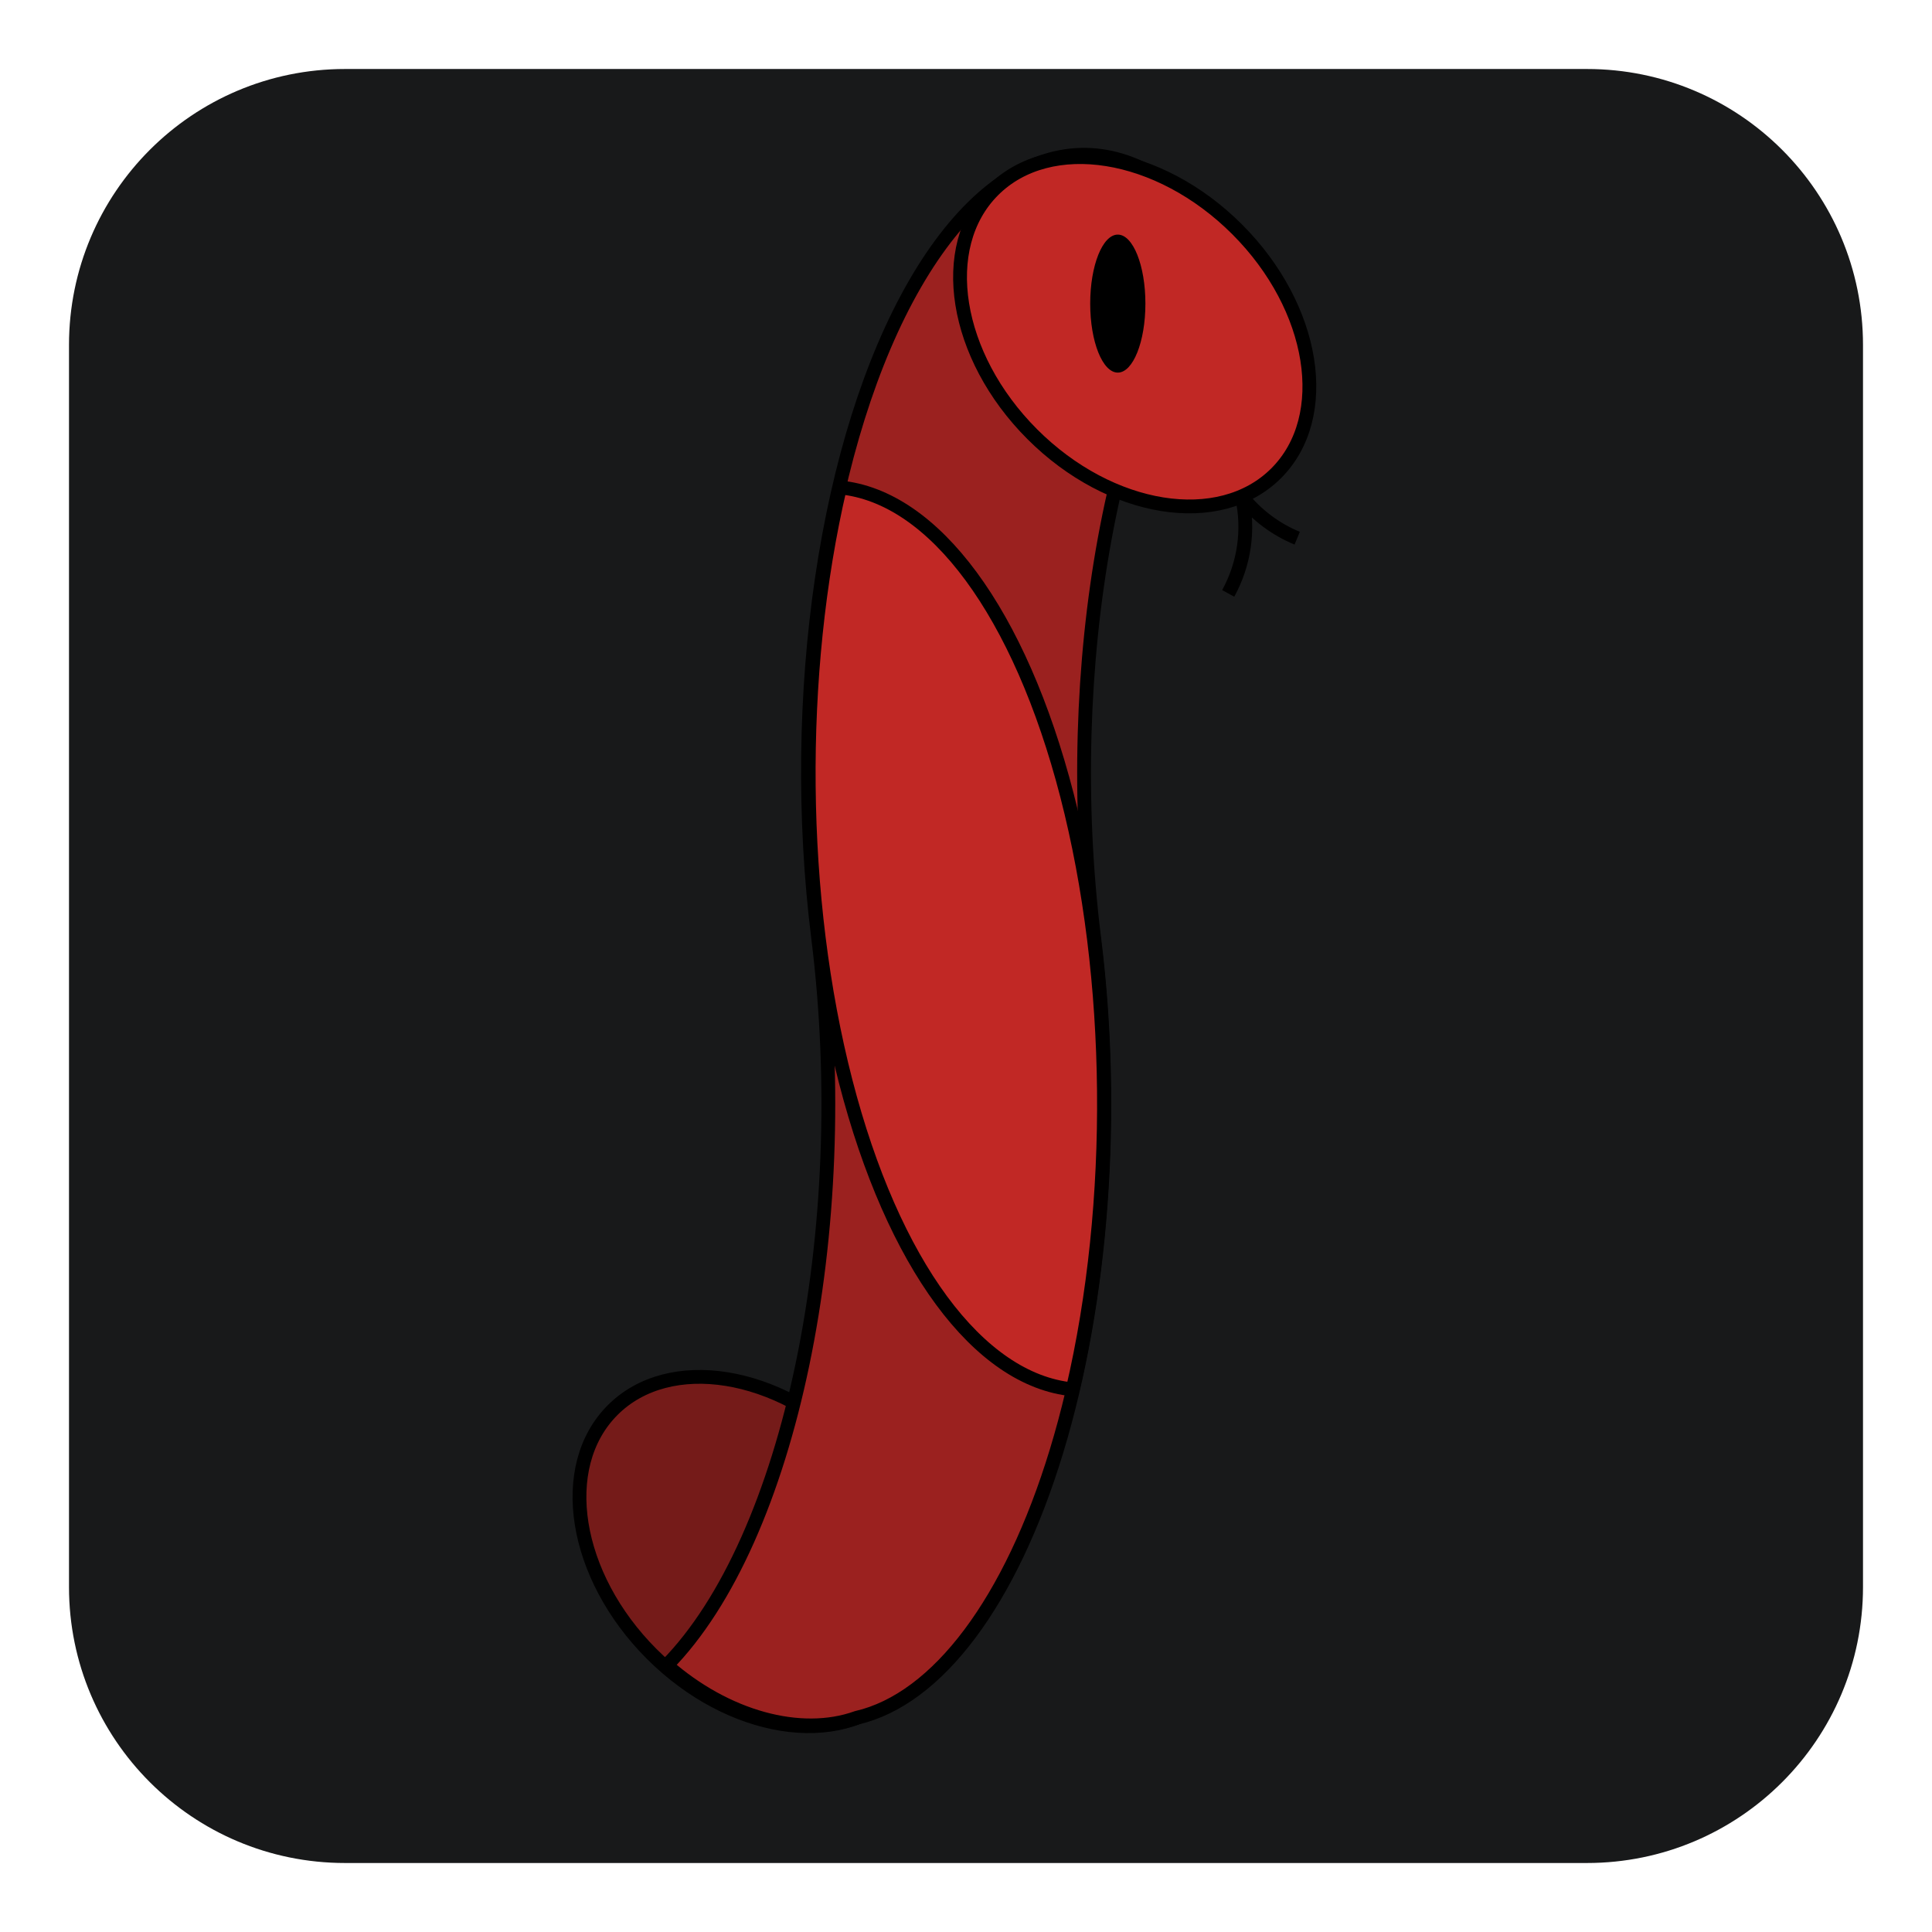
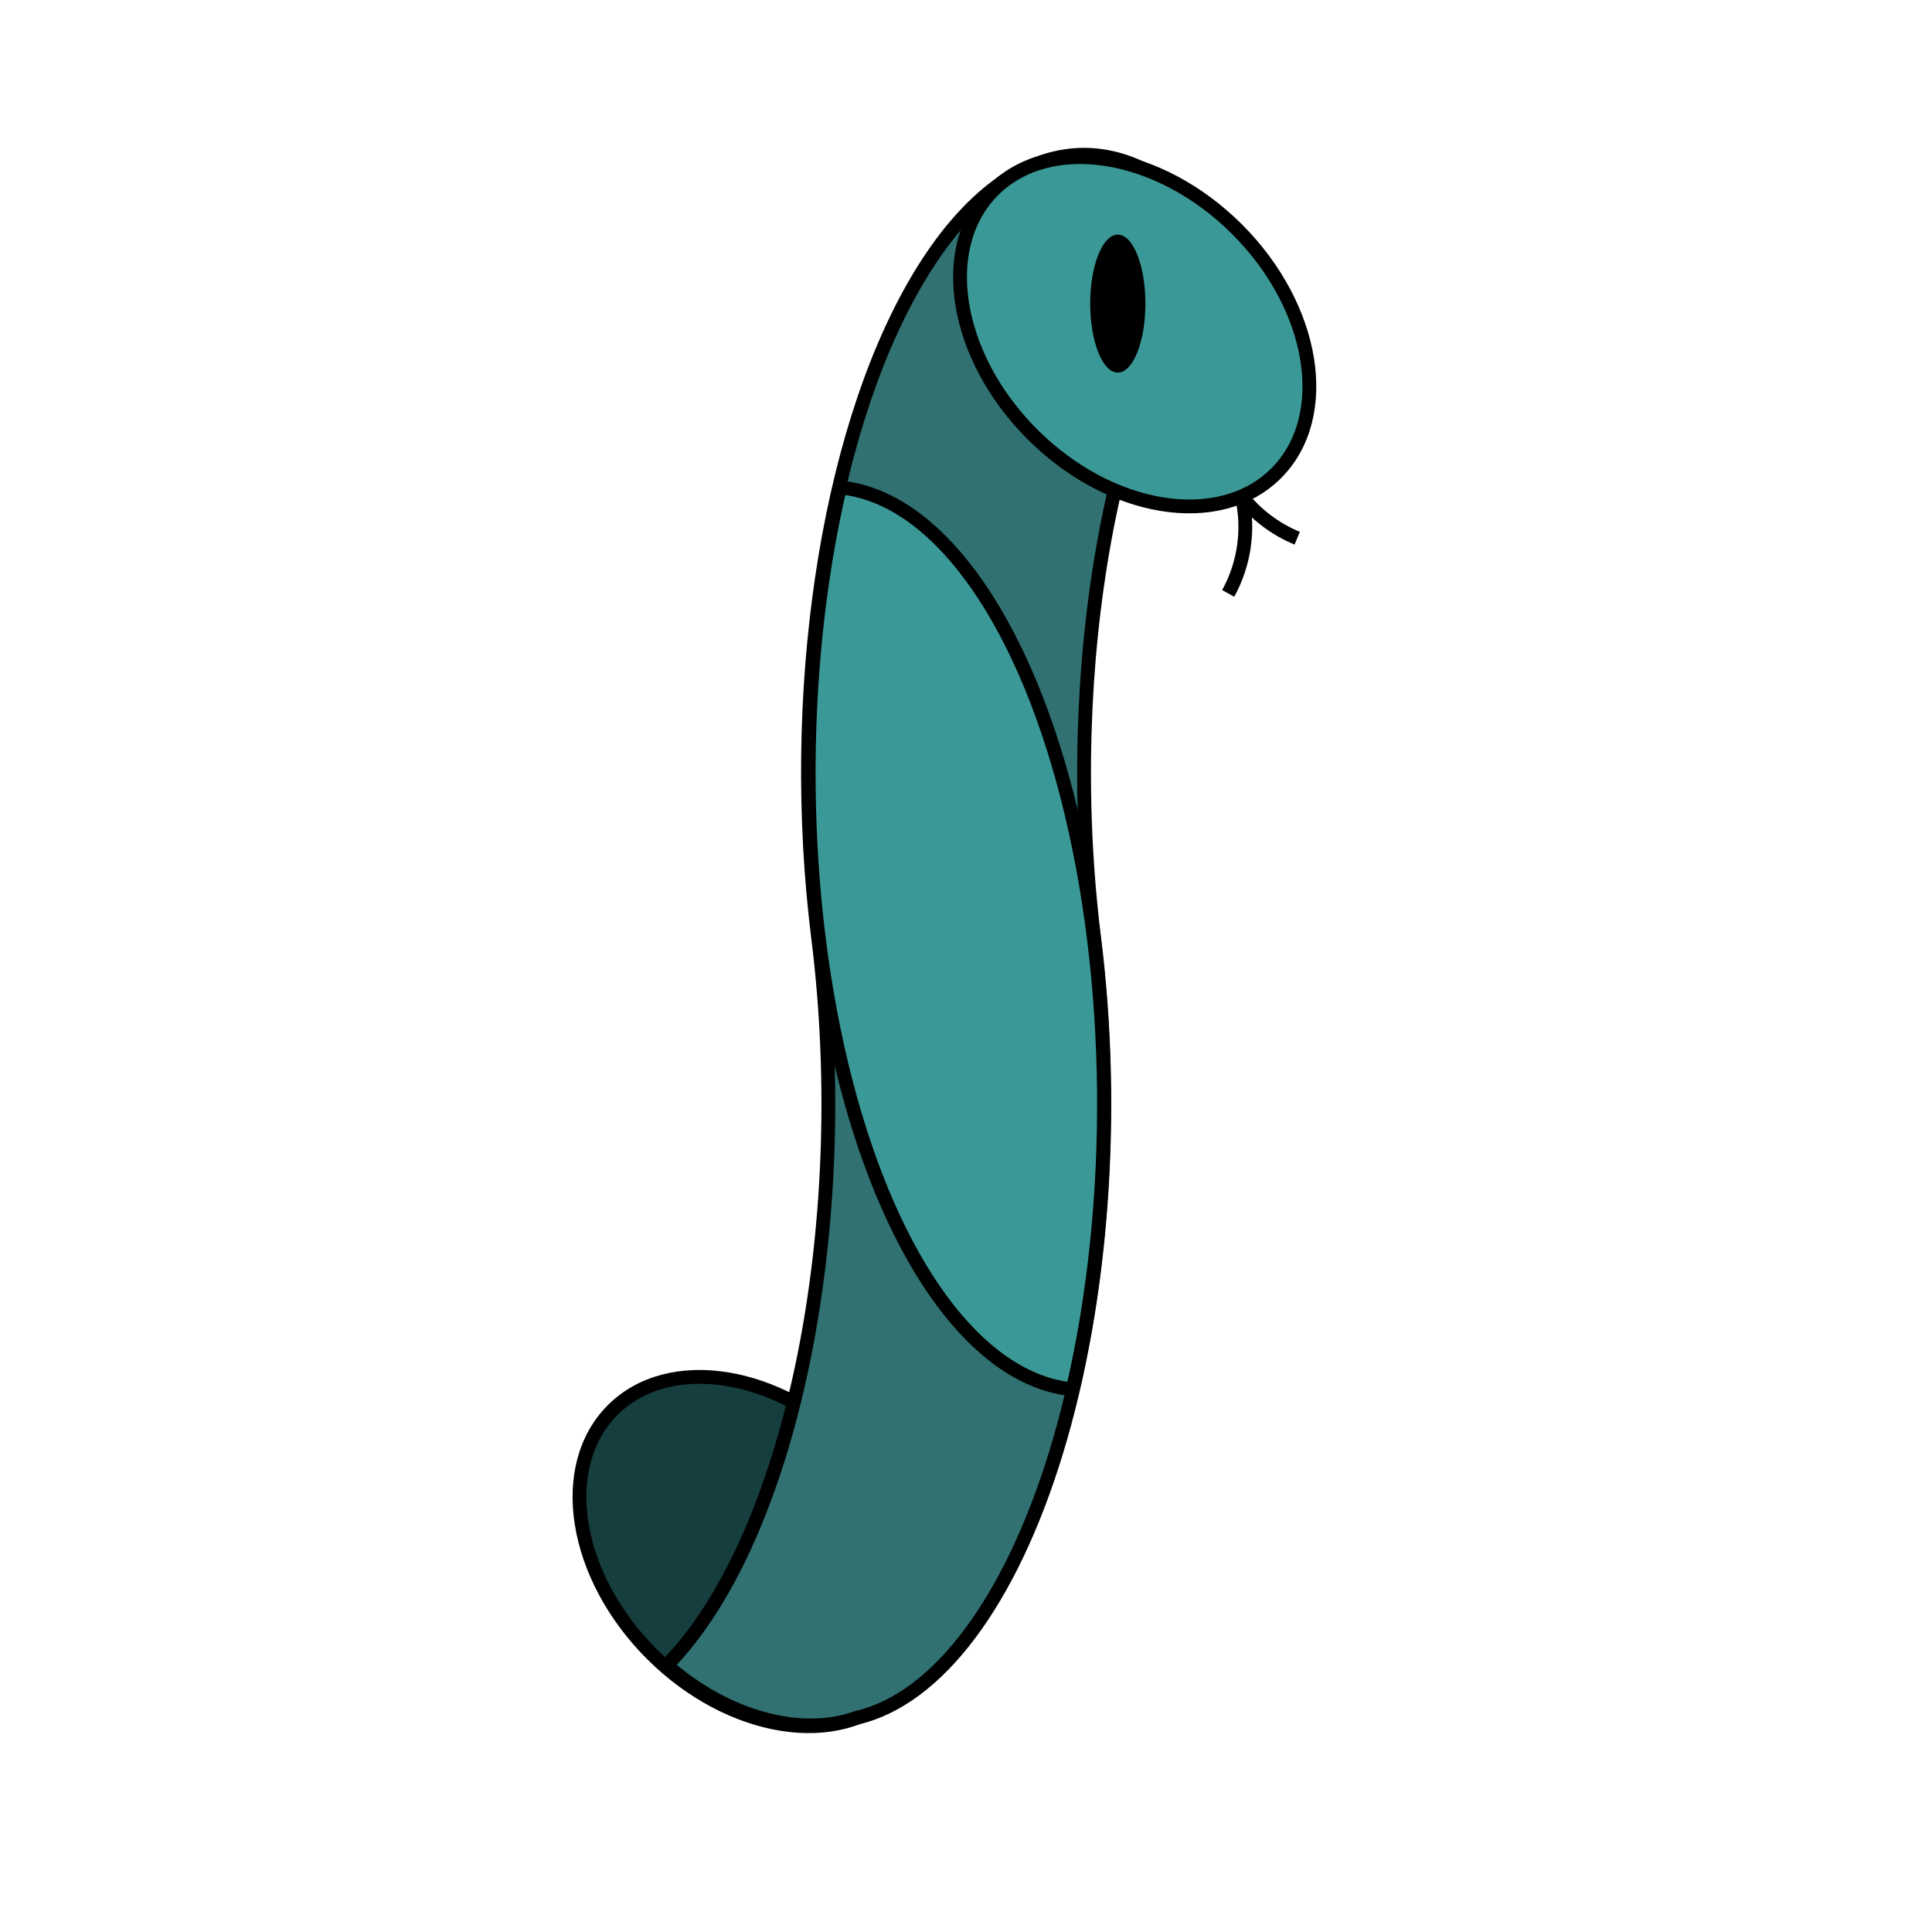
<svg xmlns="http://www.w3.org/2000/svg" viewBox="0 0 100 140" width="1024" height="1024">
-   <rect x="-15" y="5" width="130" height="130" fill="#18191A" rx="20" ry="20" />
-   <ellipse rx="10.497" ry="14.498" cx="-55" cy="104" class="back" fill="#751B19" stroke="black" transform="rotate(-45)" />
-   <path stroke="black" stroke-width="1" fill="#9B211F" class="body" d="M 28.313 120.676             A 20 44.721 0 0 0  39.288 67.972              A 20 44.721 0 0 1 68.578 17.242             A 20 44.721 0 0 0 59.288 67.972             A 20 44.721 0 0 1 42.085 124.478             A 10.497 14.498 -45 0 1 28.313 120.676" />
-   <path stroke="black" stroke-width="1" fill="#C12825" class="belly" d="M 57.733 100.679             A 20 44.721 0 0 0 40.867 35.321             A 20 44.721 0 0 0 57.733 100.679" />
-   <ellipse rx="10.497" ry="14.498" cx="27" cy="61" class="head" fill="#C12825" stroke="black" transform="rotate(-45)" />
+   <ellipse rx="10.497" ry="14.498" cx="-55" cy="104" class="back" fill="#163e3e" stroke="black" transform="rotate(-45)" />
+   <path stroke="black" stroke-width="1" fill="#317171" class="body" d="M 28.313 120.676             A 20 44.721 0 0 0  39.288 67.972              A 20 44.721 0 0 1 68.578 17.242             A 20 44.721 0 0 0 59.288 67.972             A 20 44.721 0 0 1 42.085 124.478             A 10.497 14.498 -45 0 1 28.313 120.676" />
+   <path stroke="black" stroke-width="1" fill="#3a9996" class="belly" d="M 57.733 100.679             A 20 44.721 0 0 0 40.867 35.321             A 20 44.721 0 0 0 57.733 100.679" />
+   <ellipse rx="10.497" ry="14.498" cx="27" cy="61" class="head" fill="#3a9996" stroke="black" transform="rotate(-45)" />
  <ellipse rx="2" ry="5" cx="61" cy="22" class="eye" />
  <path stroke-width="1" stroke="black" class="tongue" d="M 70 36             A 10 10 0 0 0 74 39             A 10 10 0 0 1 70 36             A 10 10 0 0 1 69 43             A 10 10 0 0 0 70 36" />
</svg>
